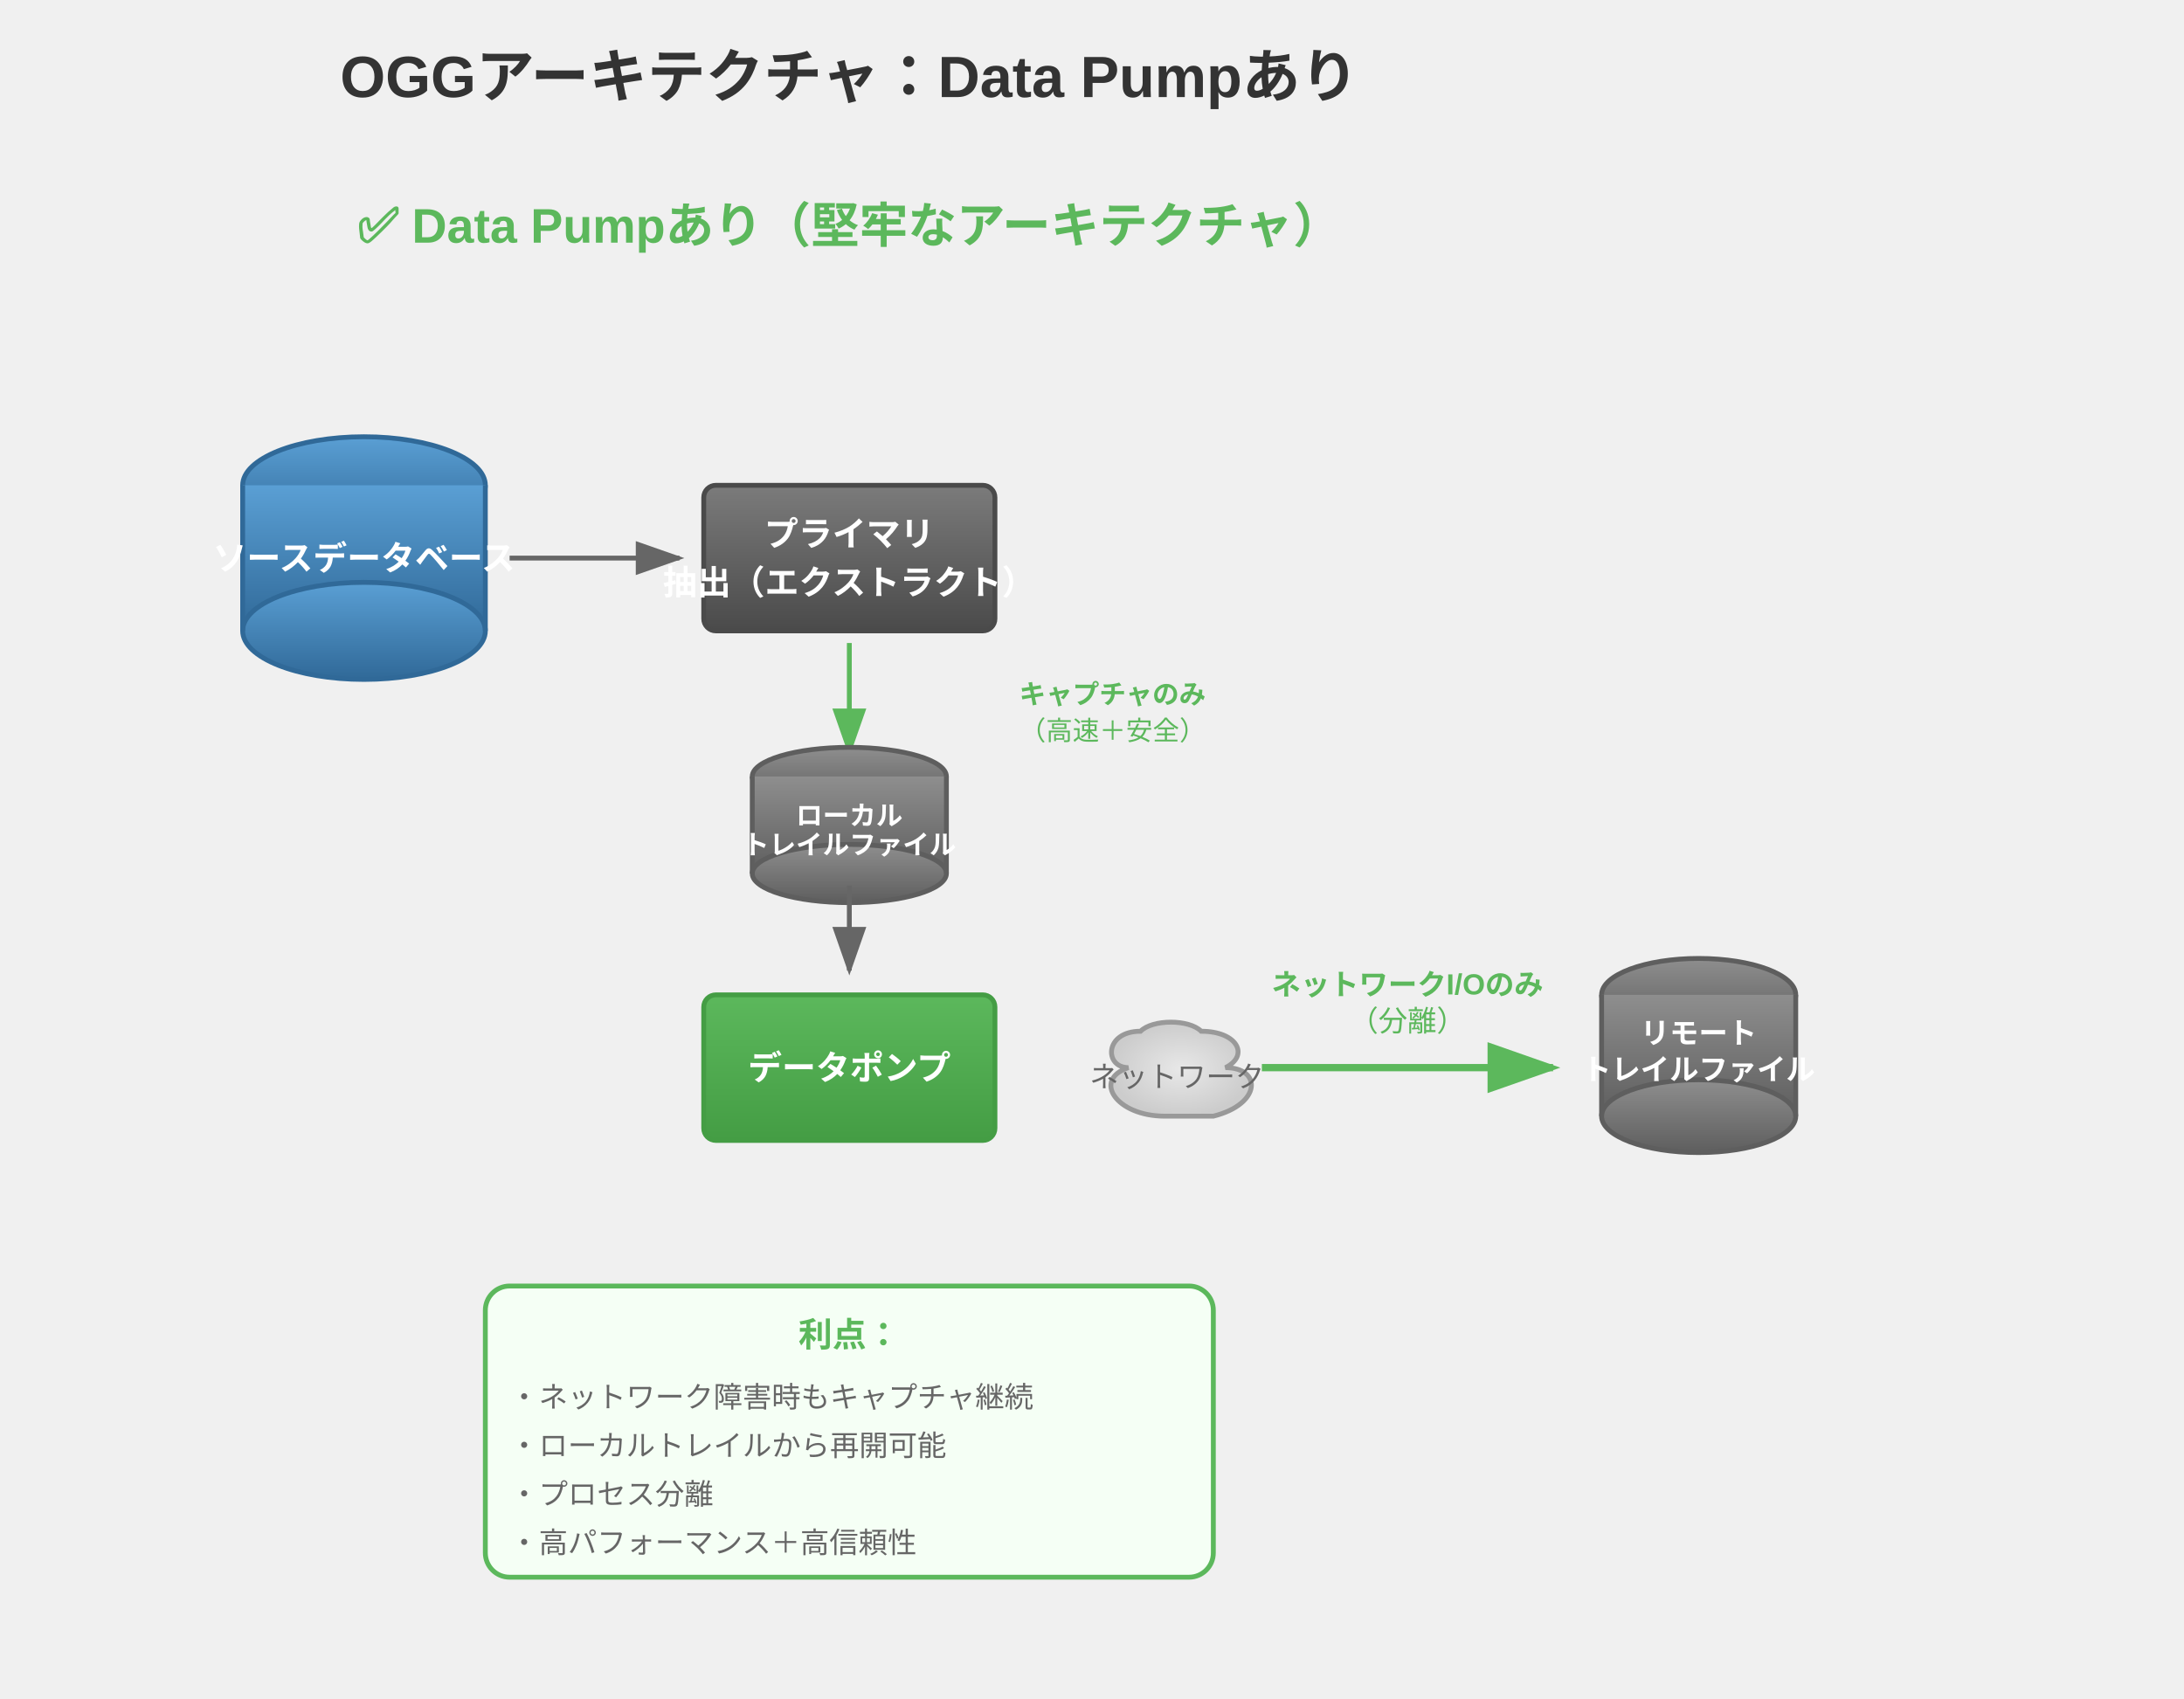
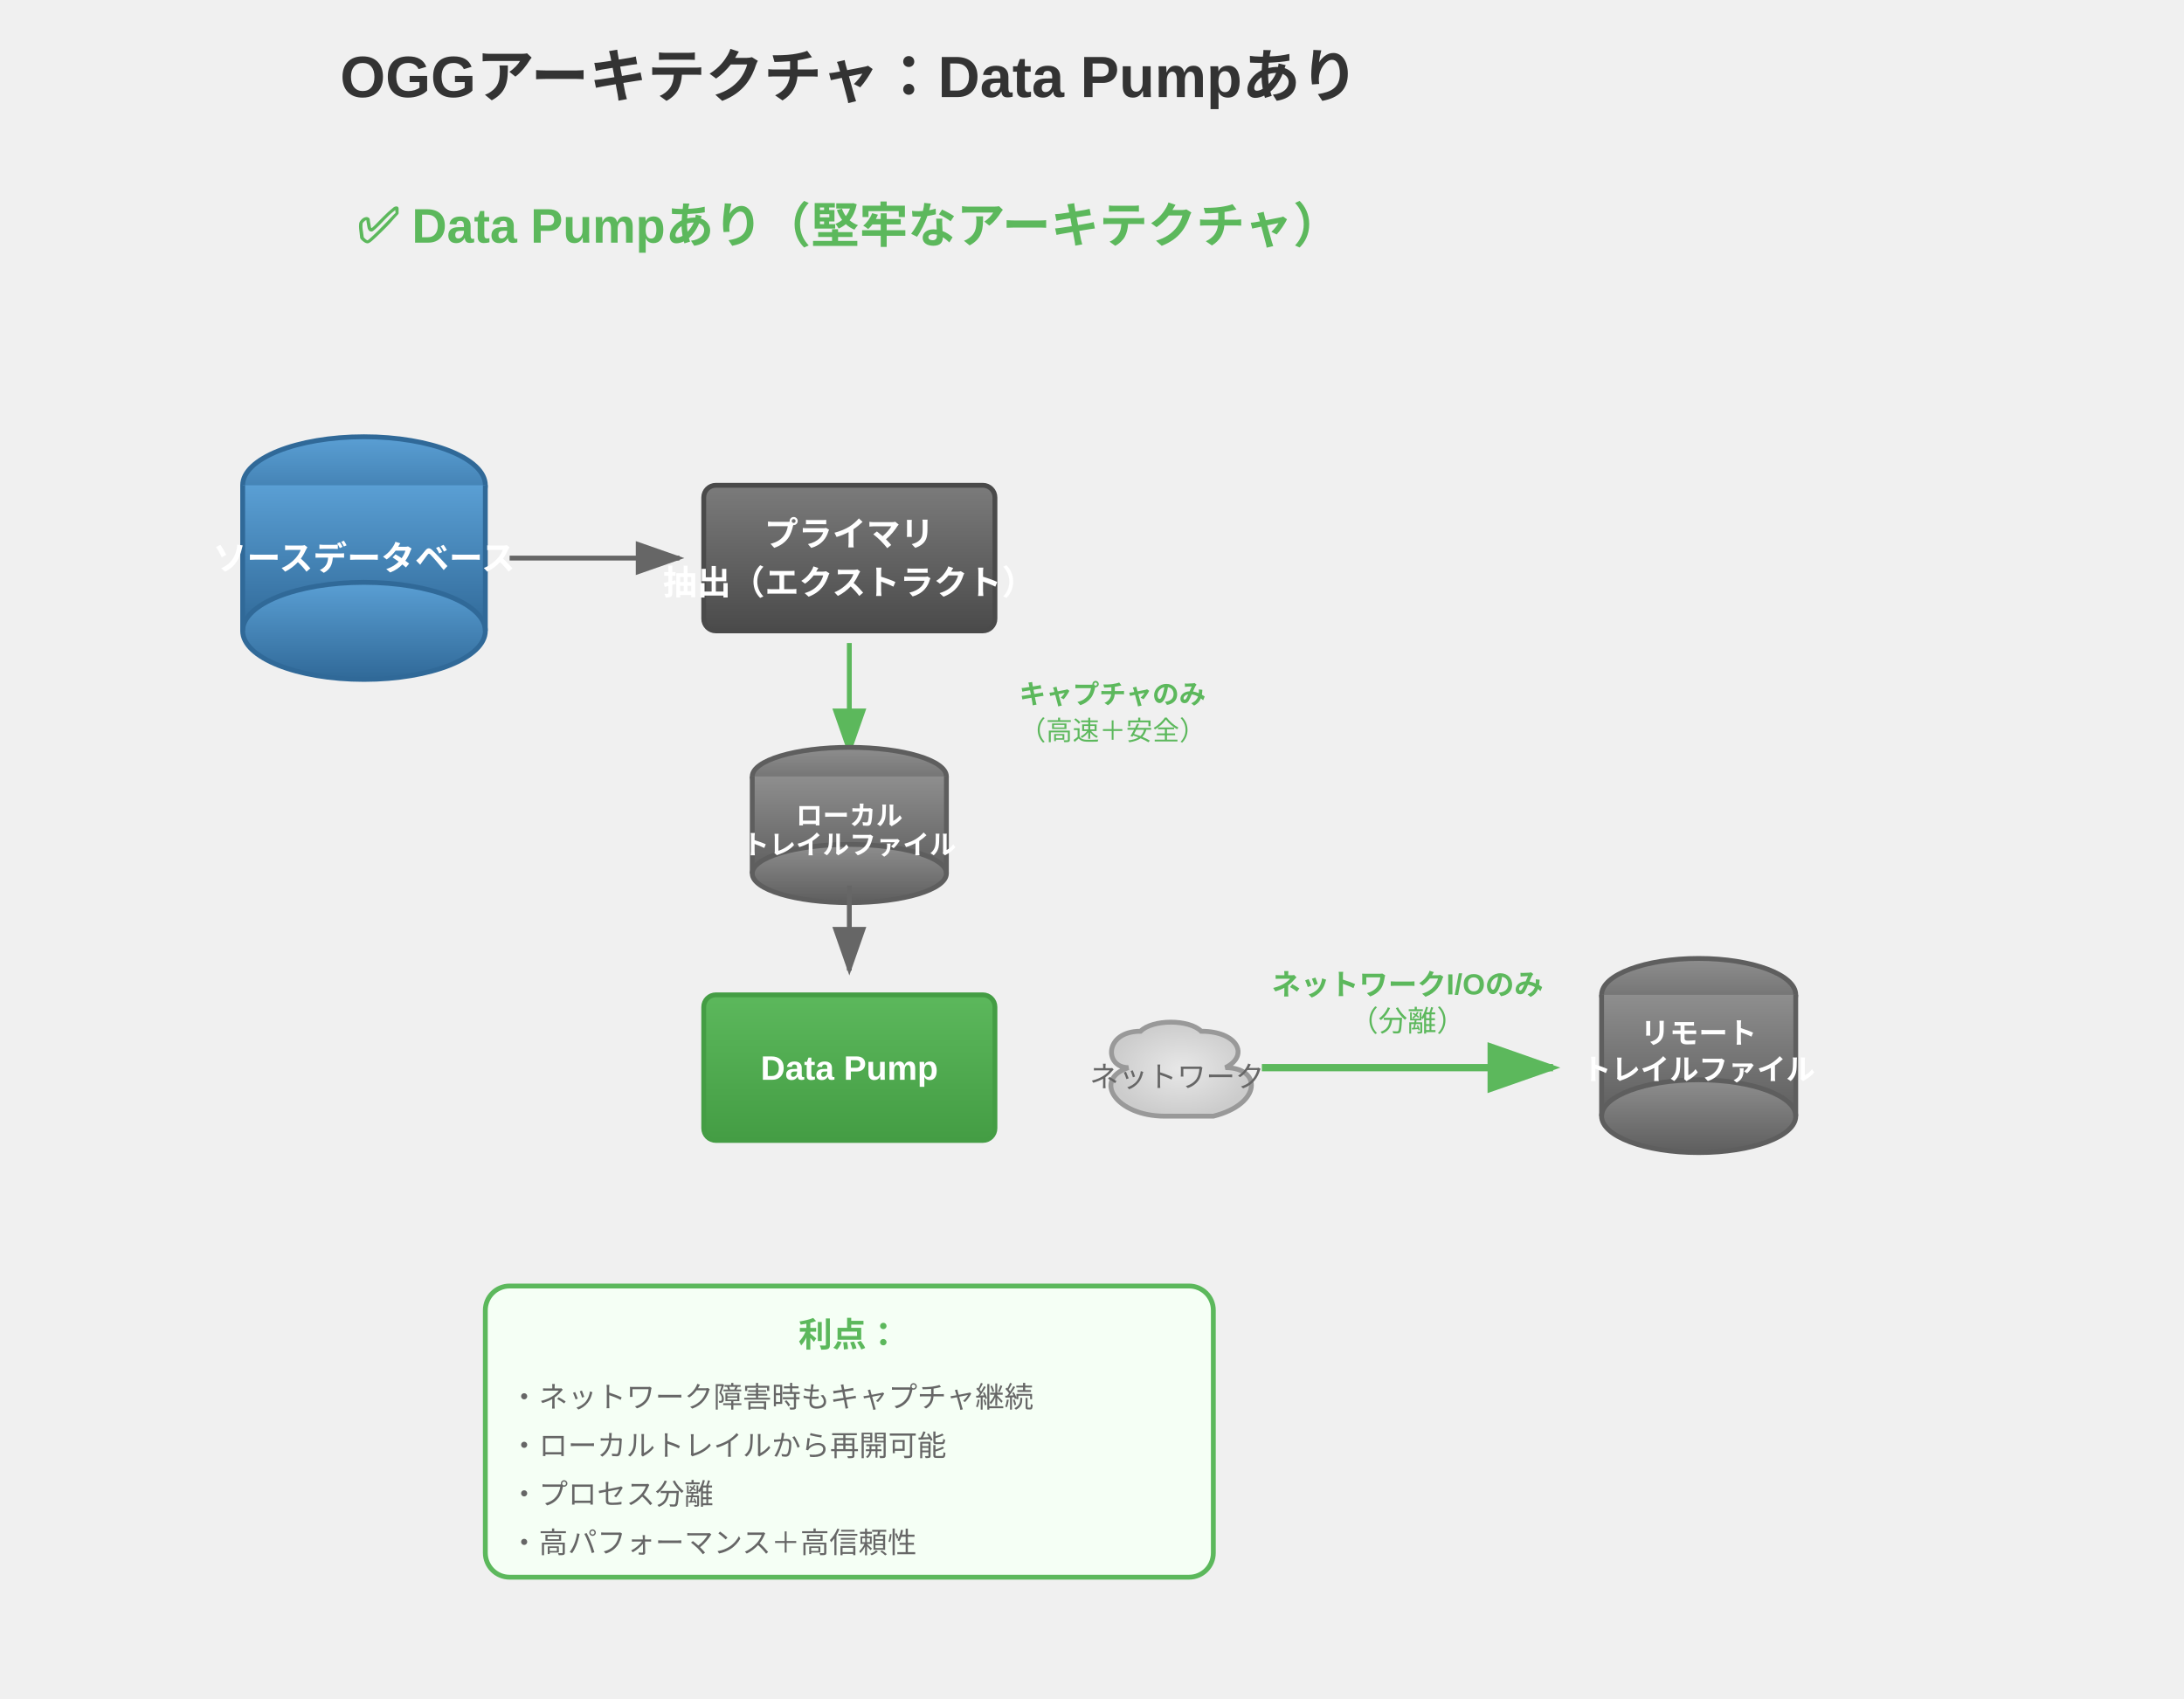
<svg xmlns="http://www.w3.org/2000/svg" viewBox="0 0 900 700">
  <defs>
    <linearGradient id="dbGrad" x1="0%" y1="0%" x2="0%" y2="100%">
      <stop offset="0%" style="stop-color:#5A9FD4;stop-opacity:1" />
      <stop offset="100%" style="stop-color:#306998;stop-opacity:1" />
    </linearGradient>
    <linearGradient id="processGrad" x1="0%" y1="0%" x2="0%" y2="100%">
      <stop offset="0%" style="stop-color:#7B7B7B;stop-opacity:1" />
      <stop offset="100%" style="stop-color:#4A4A4A;stop-opacity:1" />
    </linearGradient>
    <linearGradient id="goodProcessGrad" x1="0%" y1="0%" x2="0%" y2="100%">
      <stop offset="0%" style="stop-color:#5CB85C;stop-opacity:1" />
      <stop offset="100%" style="stop-color:#449D44;stop-opacity:1" />
    </linearGradient>
    <linearGradient id="trailGrad" x1="0%" y1="0%" x2="0%" y2="100%">
      <stop offset="0%" style="stop-color:#8E8E8E;stop-opacity:1" />
      <stop offset="100%" style="stop-color:#5E5E5E;stop-opacity:1" />
    </linearGradient>
    <radialGradient id="cloudGrad">
      <stop offset="0%" style="stop-color:#E8E8E8;stop-opacity:1" />
      <stop offset="100%" style="stop-color:#CCCCCC;stop-opacity:1" />
    </radialGradient>
    <marker id="arrowGreen" markerWidth="10" markerHeight="7" refX="9" refY="3.5" orient="auto">
      <polygon points="0 0, 10 3.5, 0 7" fill="#5CB85C" />
    </marker>
    <marker id="arrowGray" markerWidth="10" markerHeight="7" refX="9" refY="3.5" orient="auto">
      <polygon points="0 0, 10 3.5, 0 7" fill="#666" />
    </marker>
  </defs>
  <text x="350" y="40" text-anchor="middle" font-family="Arial, sans-serif" font-size="24" font-weight="bold" fill="#333">
    OGGアーキテクチャ：Data Pumpあり
  </text>
  <g id="withDataPump">
    <text x="350" y="100" text-anchor="middle" font-family="Arial, sans-serif" font-size="20" font-weight="bold" fill="#5CB85C">
      ✅ Data Pumpあり（堅牢なアーキテクチャ）
    </text>
    <g transform="translate(100, 200)">
      <ellipse cx="50" cy="0" rx="50" ry="20" fill="url(#dbGrad)" stroke="#306998" stroke-width="2" />
      <rect x="0" y="0" width="100" height="60" fill="url(#dbGrad)" stroke="none" />
      <ellipse cx="50" cy="60" rx="50" ry="20" fill="url(#dbGrad)" stroke="#306998" stroke-width="2" />
      <path d="M 0 0 L 0 60" stroke="#306998" stroke-width="2" fill="none" />
      <path d="M 100 0 L 100 60" stroke="#306998" stroke-width="2" fill="none" />
      <text x="50" y="35" text-anchor="middle" font-family="Arial, sans-serif" font-size="14" font-weight="bold" fill="white">
        ソースデータベース
      </text>
    </g>
    <line x1="210" y1="230" x2="280" y2="230" stroke="#666" stroke-width="2" marker-end="url(#arrowGray)" />
    <rect x="290" y="200" width="120" height="60" rx="5" fill="url(#processGrad)" stroke="#4A4A4A" stroke-width="2" />
    <text x="350" y="225" text-anchor="middle" font-family="Arial, sans-serif" font-size="14" font-weight="bold" fill="white">
      プライマリ
    </text>
    <text x="350" y="245" text-anchor="middle" font-family="Arial, sans-serif" font-size="14" font-weight="bold" fill="white">
      抽出（エクストラクト）
    </text>
    <line x1="350" y1="265" x2="350" y2="310" stroke="#5CB85C" stroke-width="2" marker-end="url(#arrowGreen)" />
    <text x="420" y="290" font-family="Arial, sans-serif" font-size="11" fill="#5CB85C" font-weight="bold">
      キャプチャのみ
    </text>
    <text x="420" y="305" font-family="Arial, sans-serif" font-size="11" fill="#5CB85C">
      （高速＋安全）
    </text>
    <g transform="translate(310, 320)">
      <ellipse cx="40" cy="0" rx="40" ry="12" fill="url(#trailGrad)" stroke="#5E5E5E" stroke-width="2" />
      <rect x="0" y="0" width="80" height="40" fill="url(#trailGrad)" stroke="none" />
      <ellipse cx="40" cy="40" rx="40" ry="12" fill="url(#trailGrad)" stroke="#5E5E5E" stroke-width="2" />
      <path d="M 0 0 L 0 40" stroke="#5E5E5E" stroke-width="2" fill="none" />
      <path d="M 80 0 L 80 40" stroke="#5E5E5E" stroke-width="2" fill="none" />
      <text x="40" y="20" text-anchor="middle" font-family="Arial, sans-serif" font-size="11" font-weight="bold" fill="white">
        ローカル
      </text>
      <text x="40" y="32" text-anchor="middle" font-family="Arial, sans-serif" font-size="11" font-weight="bold" fill="white">
        トレイルファイル
      </text>
    </g>
    <line x1="350" y1="365" x2="350" y2="400" stroke="#666" stroke-width="2" marker-end="url(#arrowGray)" />
    <rect x="290" y="410" width="120" height="60" rx="5" fill="url(#goodProcessGrad)" stroke="#449D44" stroke-width="2" />
    <text x="350" y="445" text-anchor="middle" font-family="Arial, sans-serif" font-size="14" font-weight="bold" fill="white">
-       データポンプ
+       Data Pump
    </text>
    <g transform="translate(450, 420)">
      <path d="M 30 40 C 10 40, 0 25, 15 20 C 5 20, 5 5, 20 5 C 25 0, 40 0, 45 5 C 60 5, 65 15, 55 20 C 70 20, 70 35, 50 40 Z" fill="url(#cloudGrad)" stroke="#999" stroke-width="2" />
      <text x="35" y="28" text-anchor="middle" font-family="Arial, sans-serif" font-size="12" fill="#666">
        ネットワーク
      </text>
    </g>
    <line x1="520" y1="440" x2="640" y2="440" stroke="#5CB85C" stroke-width="3" marker-end="url(#arrowGreen)" />
    <text x="580" y="410" text-anchor="middle" font-family="Arial, sans-serif" font-size="12" font-weight="bold" fill="#5CB85C">
      ネットワークI/Oのみ
    </text>
    <text x="580" y="425" text-anchor="middle" font-family="Arial, sans-serif" font-size="12" fill="#5CB85C">
      （分離）
    </text>
    <g transform="translate(650, 410)">
      <ellipse cx="50" cy="0" rx="40" ry="15" fill="url(#trailGrad)" stroke="#5E5E5E" stroke-width="2" />
      <rect x="10" y="0" width="80" height="50" fill="url(#trailGrad)" stroke="none" />
      <ellipse cx="50" cy="50" rx="40" ry="15" fill="url(#trailGrad)" stroke="#5E5E5E" stroke-width="2" />
      <path d="M 10 0 L 10 50" stroke="#5E5E5E" stroke-width="2" fill="none" />
      <path d="M 90 0 L 90 50" stroke="#5E5E5E" stroke-width="2" fill="none" />
      <text x="50" y="20" text-anchor="middle" font-family="Arial, sans-serif" font-size="12" font-weight="bold" fill="white">
        リモート
      </text>
      <text x="50" y="35" text-anchor="middle" font-family="Arial, sans-serif" font-size="12" font-weight="bold" fill="white">
        トレイルファイル
      </text>
    </g>
    <g transform="translate(200, 530)">
      <rect x="0" y="0" width="300" height="120" rx="10" fill="#F5FFF5" stroke="#5CB85C" stroke-width="2" />
      <text x="150" y="25" text-anchor="middle" font-family="Arial, sans-serif" font-size="14" font-weight="bold" fill="#5CB85C">
        利点：
      </text>
      <text x="10" y="50" font-family="Arial, sans-serif" font-size="12" fill="#666">
        ・ネットワーク障害時もキャプチャ継続
      </text>
      <text x="10" y="70" font-family="Arial, sans-serif" font-size="12" fill="#666">
        ・ローカルトレイルから再開可能
      </text>
      <text x="10" y="90" font-family="Arial, sans-serif" font-size="12" fill="#666">
        ・プロセス分離
      </text>
      <text x="10" y="110" font-family="Arial, sans-serif" font-size="12" fill="#666">
        ・高パフォーマンス＋高信頼性
      </text>
    </g>
  </g>
</svg>
